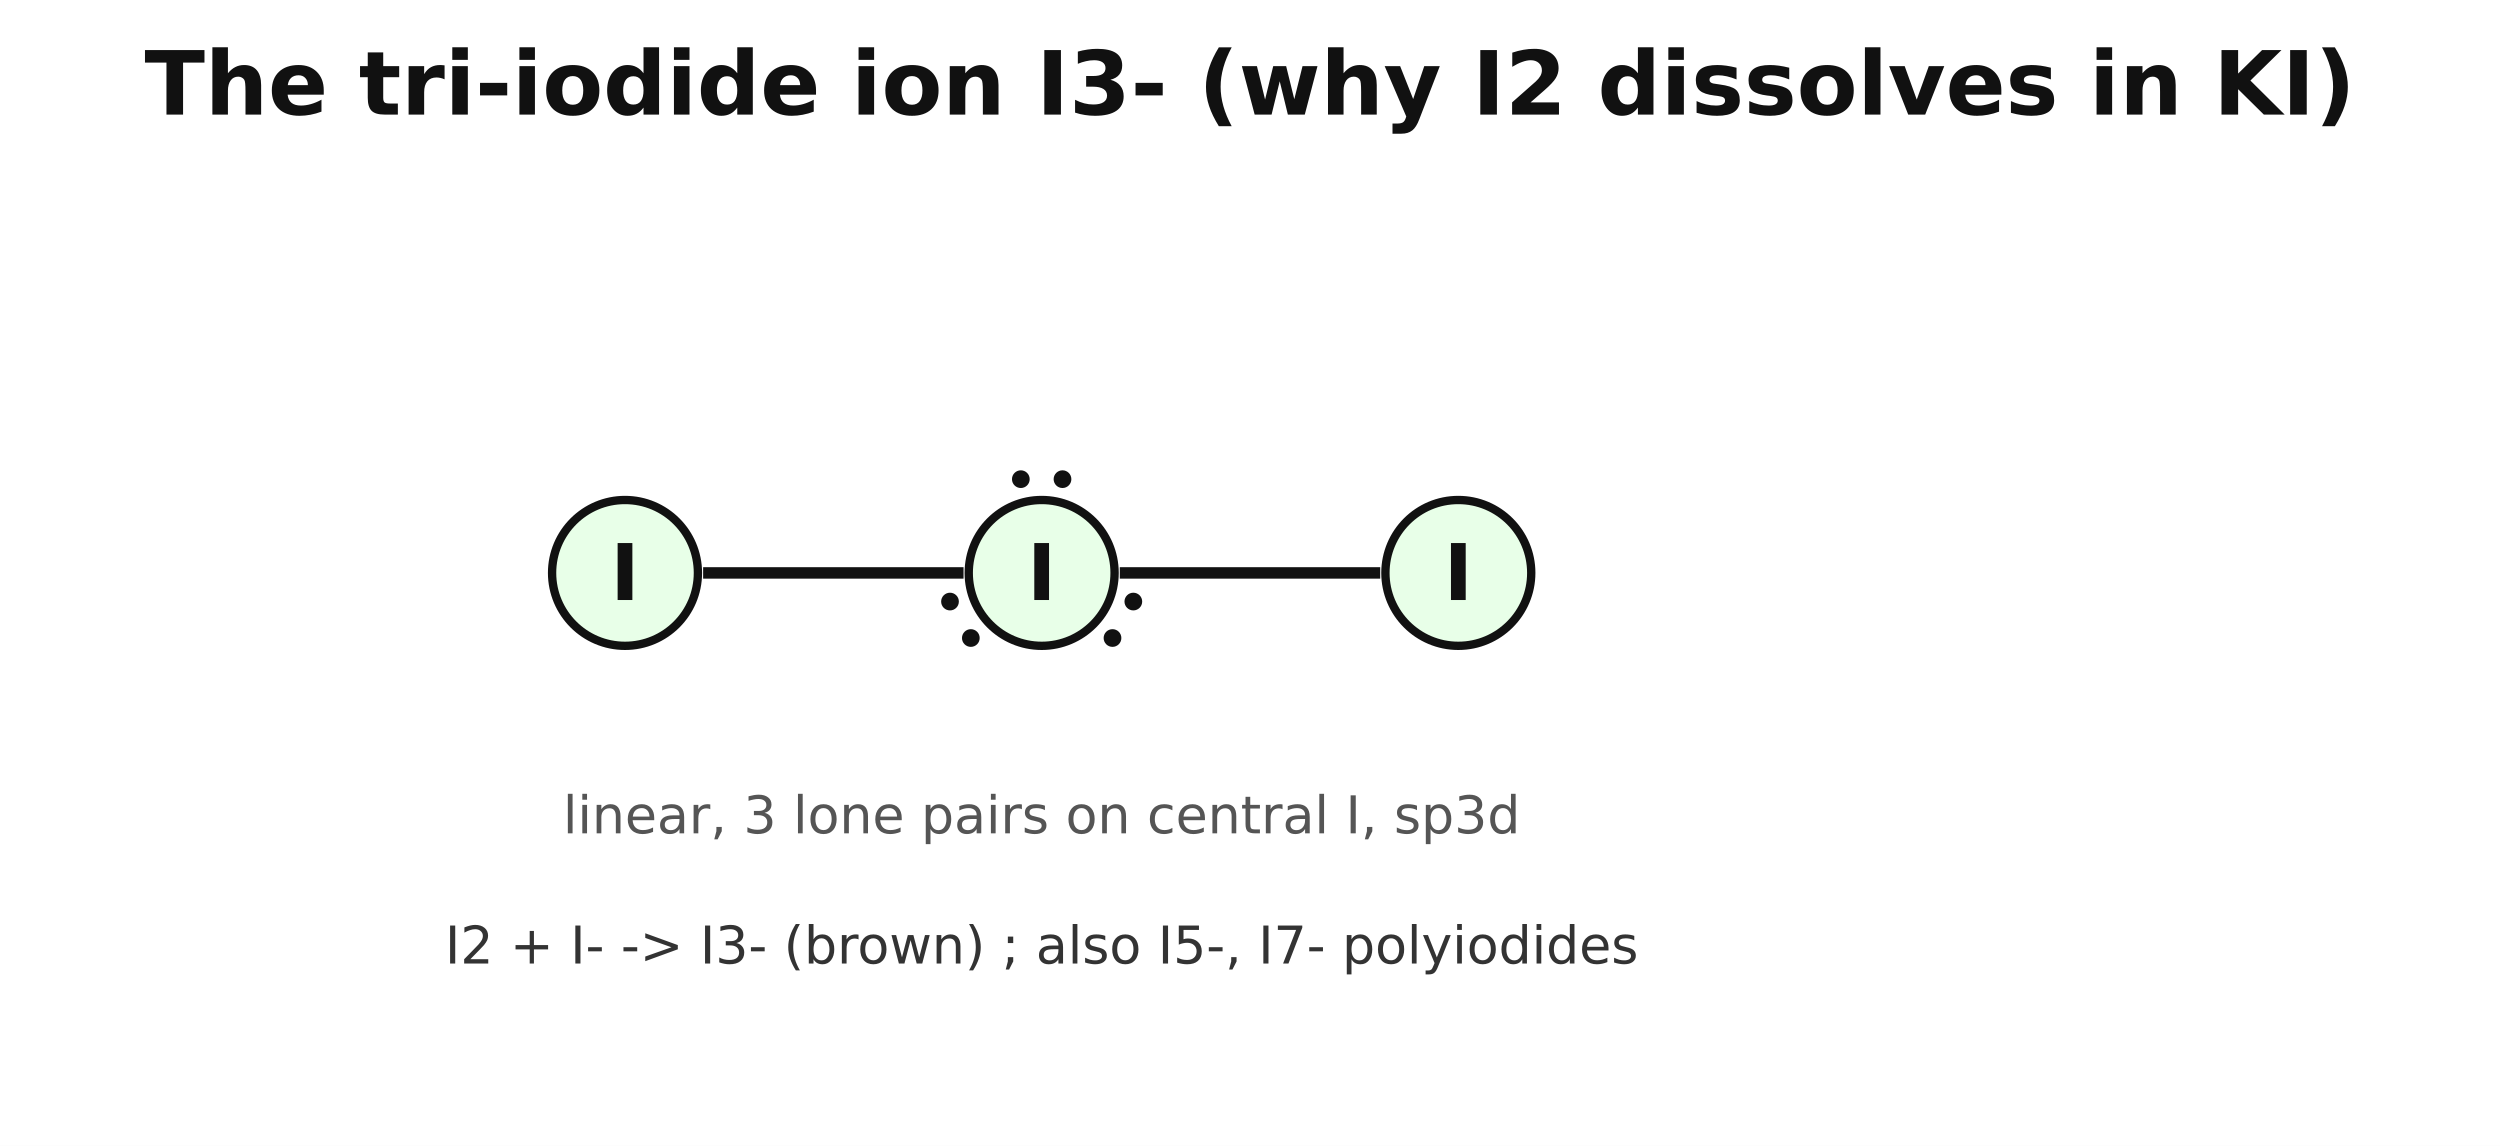
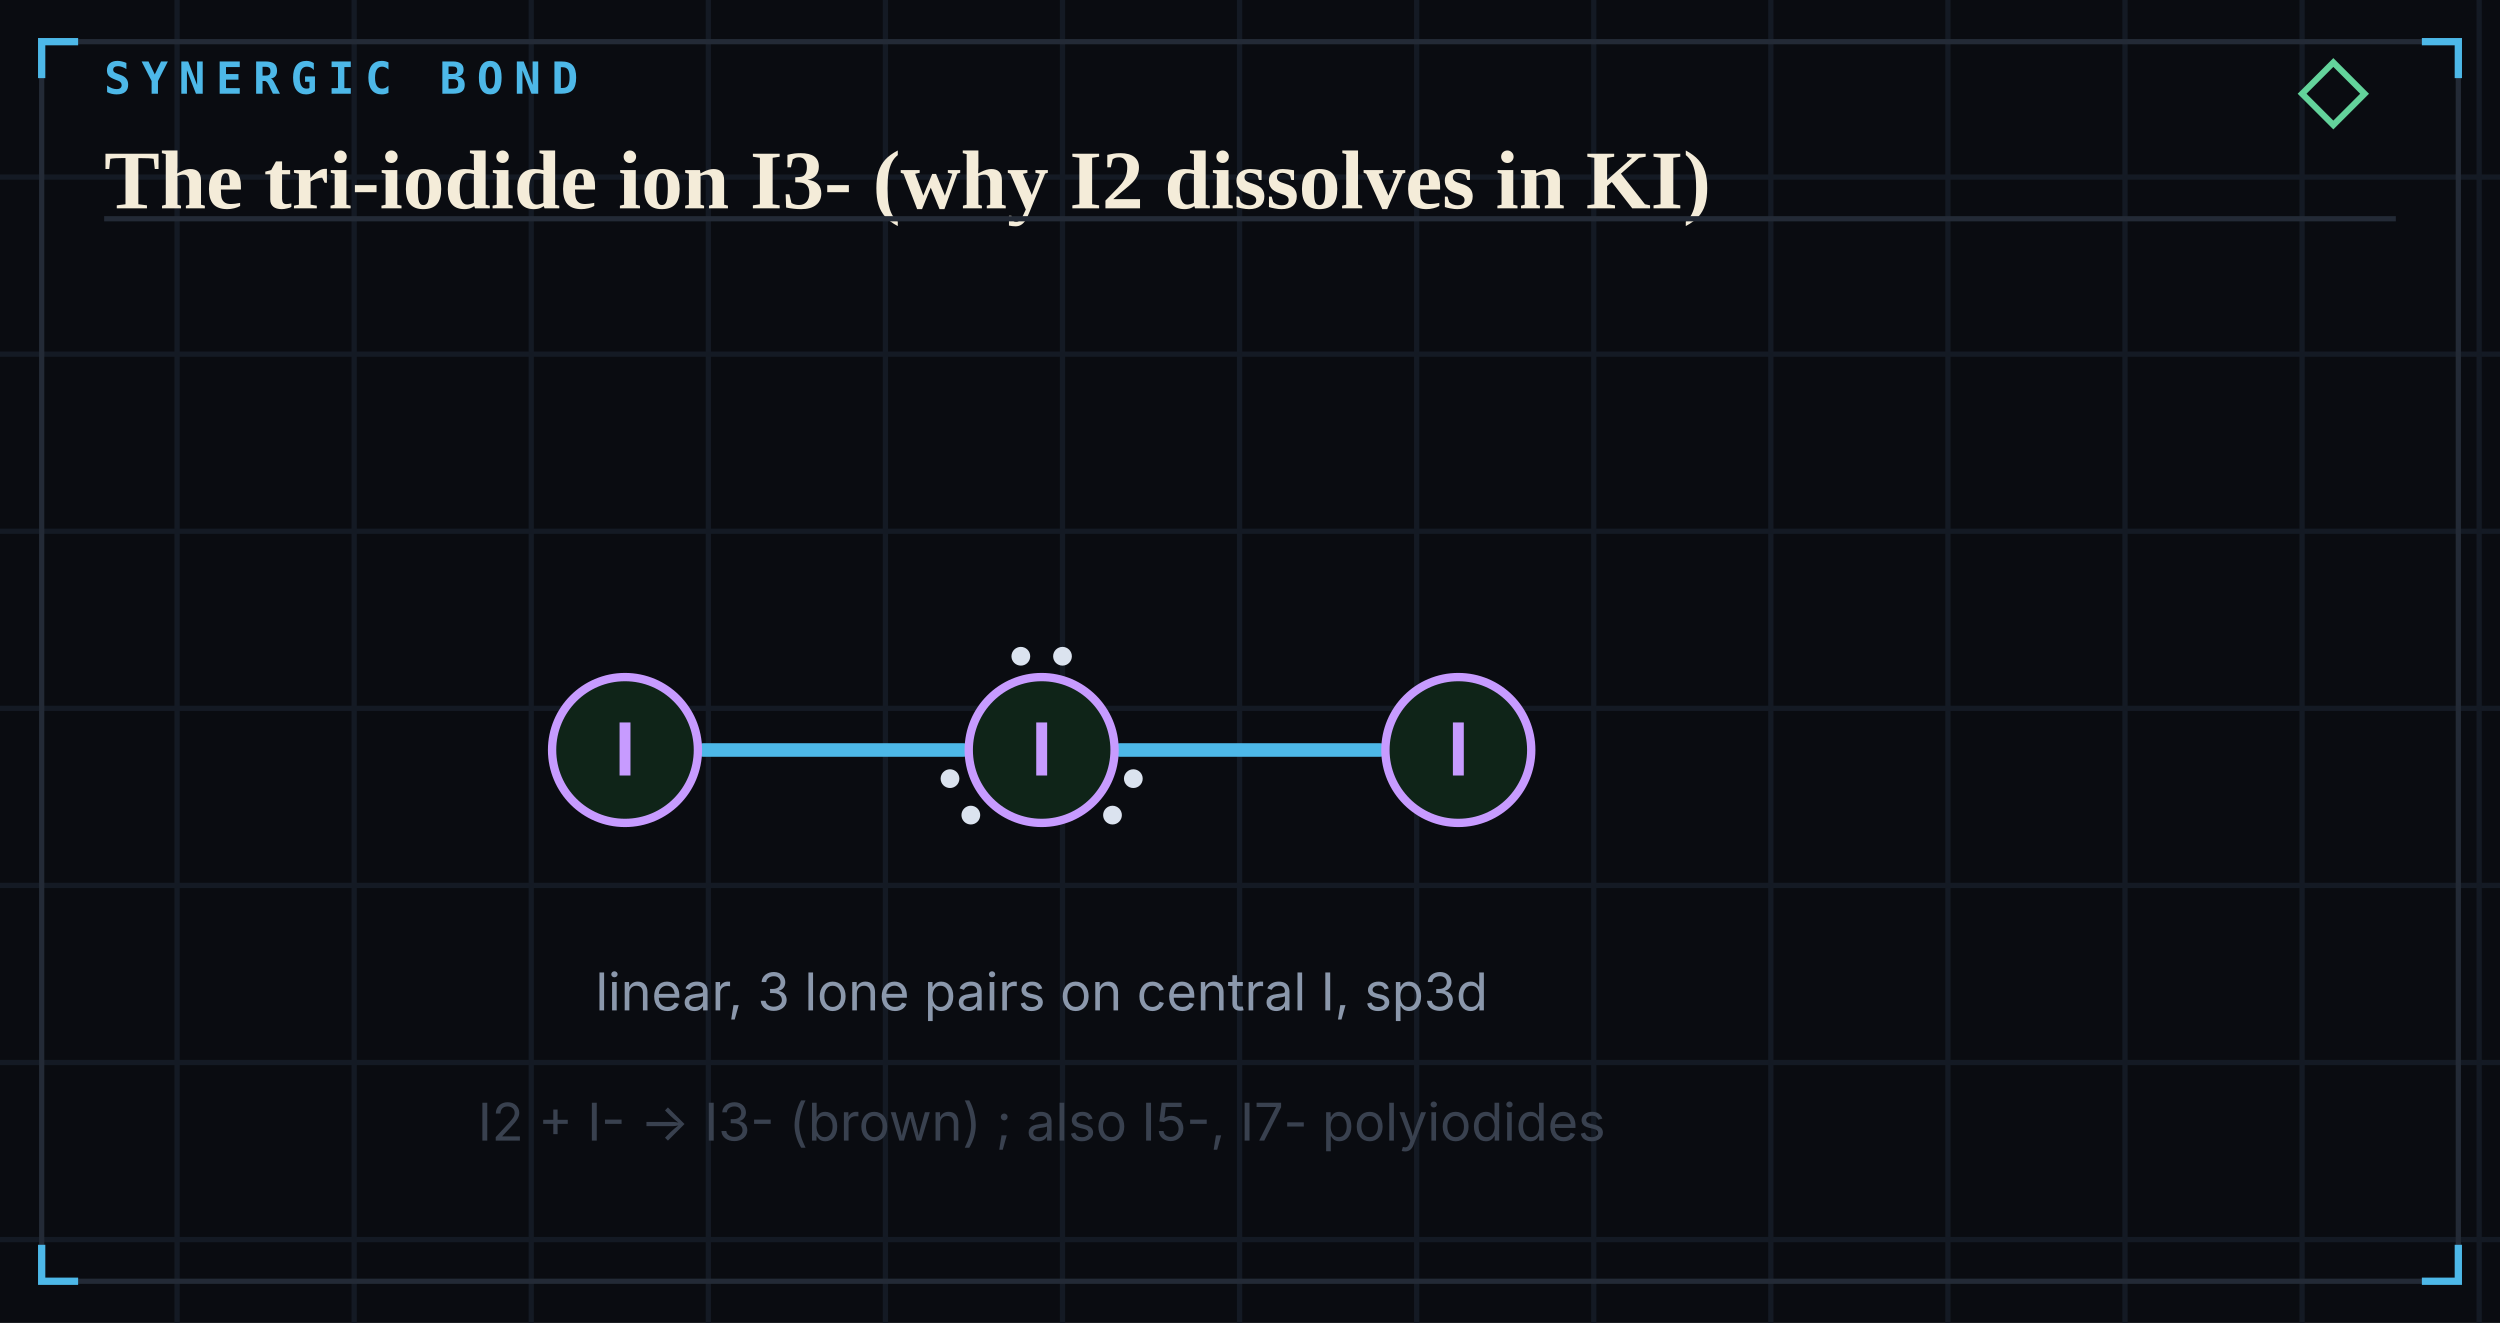
- <svg xmlns="http://www.w3.org/2000/svg" width="480" height="220" viewBox="0 0 480 220" font-family="DejaVu Sans, Arial, sans-serif">
-   <rect x="0" y="0" width="480" height="220" fill="white" />
-   <text x="240.0" y="22.0" font-family="DejaVu Sans, Arial, sans-serif" font-size="17" font-weight="bold" fill="#111" text-anchor="middle">The tri-iodide ion  I3-   (why I2 dissolves in KI)</text>
-   <line x1="135.0" y1="110.0" x2="185.0" y2="110.0" stroke="#111" stroke-width="2.2" />
-   <line x1="215.0" y1="110.0" x2="265.0" y2="110.0" stroke="#111" stroke-width="2.2" />
-   <circle cx="120.0" cy="110.0" r="14" fill="#e8ffe8" stroke="#111" stroke-width="1.6" />
-   <text x="120.0" y="115.2" font-family="DejaVu Sans, Arial, sans-serif" font-size="15" font-weight="bold" fill="#111" text-anchor="middle">I</text>
-   <circle cx="200.0" cy="110.0" r="14" fill="#e8ffe8" stroke="#111" stroke-width="1.6" />
-   <text x="200.0" y="115.2" font-family="DejaVu Sans, Arial, sans-serif" font-size="15" font-weight="bold" fill="#111" text-anchor="middle">I</text>
-   <circle cx="280.0" cy="110.0" r="14" fill="#e8ffe8" stroke="#111" stroke-width="1.6" />
-   <text x="280.0" y="115.2" font-family="DejaVu Sans, Arial, sans-serif" font-size="15" font-weight="bold" fill="#111" text-anchor="middle">I</text>
-   <circle cx="217.6" cy="115.5" r="1.7" fill="#111" />
-   <circle cx="213.6" cy="122.5" r="1.7" fill="#111" />
-   <circle cx="186.4" cy="122.5" r="1.7" fill="#111" />
-   <circle cx="182.4" cy="115.5" r="1.7" fill="#111" />
-   <circle cx="196.0" cy="92.0" r="1.7" fill="#111" />
-   <circle cx="204.0" cy="92.0" r="1.7" fill="#111" />
-   <text x="200.0" y="160.0" font-family="DejaVu Sans, Arial, sans-serif" font-size="10" font-weight="normal" fill="#555" text-anchor="middle">linear, 3 lone pairs on central I, sp3d</text>
-   <text x="200.0" y="185.0" font-family="DejaVu Sans, Arial, sans-serif" font-size="10" font-weight="normal" fill="#333" text-anchor="middle">I2 + I-  -&gt;  I3-  (brown) ;  also I5-, I7- polyiodides</text>
+ <svg xmlns="http://www.w3.org/2000/svg" width="480" height="254" viewBox="0 0 480 254" font-family="'Inter','Helvetica Neue',Arial,'DejaVu Sans',sans-serif">
+   <rect width="480" height="254" fill="#0a0c11" />
+   <g stroke="#141a24" stroke-width="1">
+     <line x1="34" y1="0" x2="34" y2="254" />
+     <line x1="68" y1="0" x2="68" y2="254" />
+     <line x1="102" y1="0" x2="102" y2="254" />
+     <line x1="136" y1="0" x2="136" y2="254" />
+     <line x1="170" y1="0" x2="170" y2="254" />
+     <line x1="204" y1="0" x2="204" y2="254" />
+     <line x1="238" y1="0" x2="238" y2="254" />
+     <line x1="272" y1="0" x2="272" y2="254" />
+     <line x1="306" y1="0" x2="306" y2="254" />
+     <line x1="340" y1="0" x2="340" y2="254" />
+     <line x1="374" y1="0" x2="374" y2="254" />
+     <line x1="408" y1="0" x2="408" y2="254" />
+     <line x1="442" y1="0" x2="442" y2="254" />
+     <line x1="476" y1="0" x2="476" y2="254" />
+     <line x1="0" y1="34" x2="480" y2="34" />
+     <line x1="0" y1="68" x2="480" y2="68" />
+     <line x1="0" y1="102" x2="480" y2="102" />
+     <line x1="0" y1="136" x2="480" y2="136" />
+     <line x1="0" y1="170" x2="480" y2="170" />
+     <line x1="0" y1="204" x2="480" y2="204" />
+     <line x1="0" y1="238" x2="480" y2="238" />
+   </g>
+   <rect x="8" y="8" width="464" height="238" fill="none" stroke="#232a36" stroke-width="1" />
+   <path d="M 8 15 L 8 8 L 15 8" stroke="#4db8e8" stroke-width="1.4" fill="none" />
+   <path d="M 472 15 L 472 8 L 465 8" stroke="#4db8e8" stroke-width="1.4" fill="none" />
+   <path d="M 8 239 L 8 246 L 15 246" stroke="#4db8e8" stroke-width="1.4" fill="none" />
+   <path d="M 472 239 L 472 246 L 465 246" stroke="#4db8e8" stroke-width="1.4" fill="none" />
+   <text x="20" y="18" font-size="8.5" font-weight="bold" fill="#4db8e8" text-anchor="start" font-family="'SF Mono','DejaVu Sans Mono',ui-monospace,Menlo,monospace" letter-spacing="0.24em">SYNERGIC BOND</text>
+   <path d="M 448 12 l 6 6 l -6 6 l -6 -6 z" fill="none" stroke="#63d39b" stroke-width="1.2" />
+   <text x="20" y="40" font-size="16" font-weight="bold" fill="#f4ecd9" text-anchor="start" font-family="'Georgia','Times New Roman',serif">The tri-iodide ion  I3-   (why I2 dissolves in KI)</text>
+   <line x1="20" y1="42" x2="460" y2="42" stroke="#232a36" stroke-width="1" />
+   <g transform="translate(0,34)">
+     <line x1="135.0" y1="110.0" x2="185.0" y2="110.0" stroke="#4db8e8" stroke-width="2.6" stroke-linecap="round" />
+     <line x1="215.0" y1="110.0" x2="265.0" y2="110.0" stroke="#4db8e8" stroke-width="2.6" stroke-linecap="round" />
+     <circle cx="120.0" cy="110.0" r="14" fill="#0f2418" stroke="#c79bff" stroke-width="1.6" />
+     <text x="120.0" y="114.9" font-size="14" font-weight="bold" fill="#c79bff" text-anchor="middle">I</text>
+     <circle cx="200.0" cy="110.0" r="14" fill="#0f2418" stroke="#c79bff" stroke-width="1.6" />
+     <text x="200.0" y="114.9" font-size="14" font-weight="bold" fill="#c79bff" text-anchor="middle">I</text>
+     <circle cx="280.0" cy="110.0" r="14" fill="#0f2418" stroke="#c79bff" stroke-width="1.6" />
+     <text x="280.0" y="114.9" font-size="14" font-weight="bold" fill="#c79bff" text-anchor="middle">I</text>
+     <circle cx="217.6" cy="115.5" r="1.8" fill="#dbe3ef" />
+     <circle cx="213.6" cy="122.5" r="1.8" fill="#dbe3ef" />
+     <circle cx="186.4" cy="122.5" r="1.8" fill="#dbe3ef" />
+     <circle cx="182.4" cy="115.5" r="1.8" fill="#dbe3ef" />
+     <circle cx="196.0" cy="92.0" r="1.8" fill="#dbe3ef" />
+     <circle cx="204.0" cy="92.0" r="1.8" fill="#dbe3ef" />
+     <text x="200.0" y="160.0" font-size="10" font-weight="normal" fill="#8b98ac" text-anchor="middle">linear, 3 lone pairs on central I, sp3d</text>
+     <text x="200.0" y="185.0" font-size="10" font-weight="normal" fill="#39414f" text-anchor="middle">I2 + I-  -&gt;  I3-  (brown) ;  also I5-, I7- polyiodides</text>
+   </g>
</svg>
